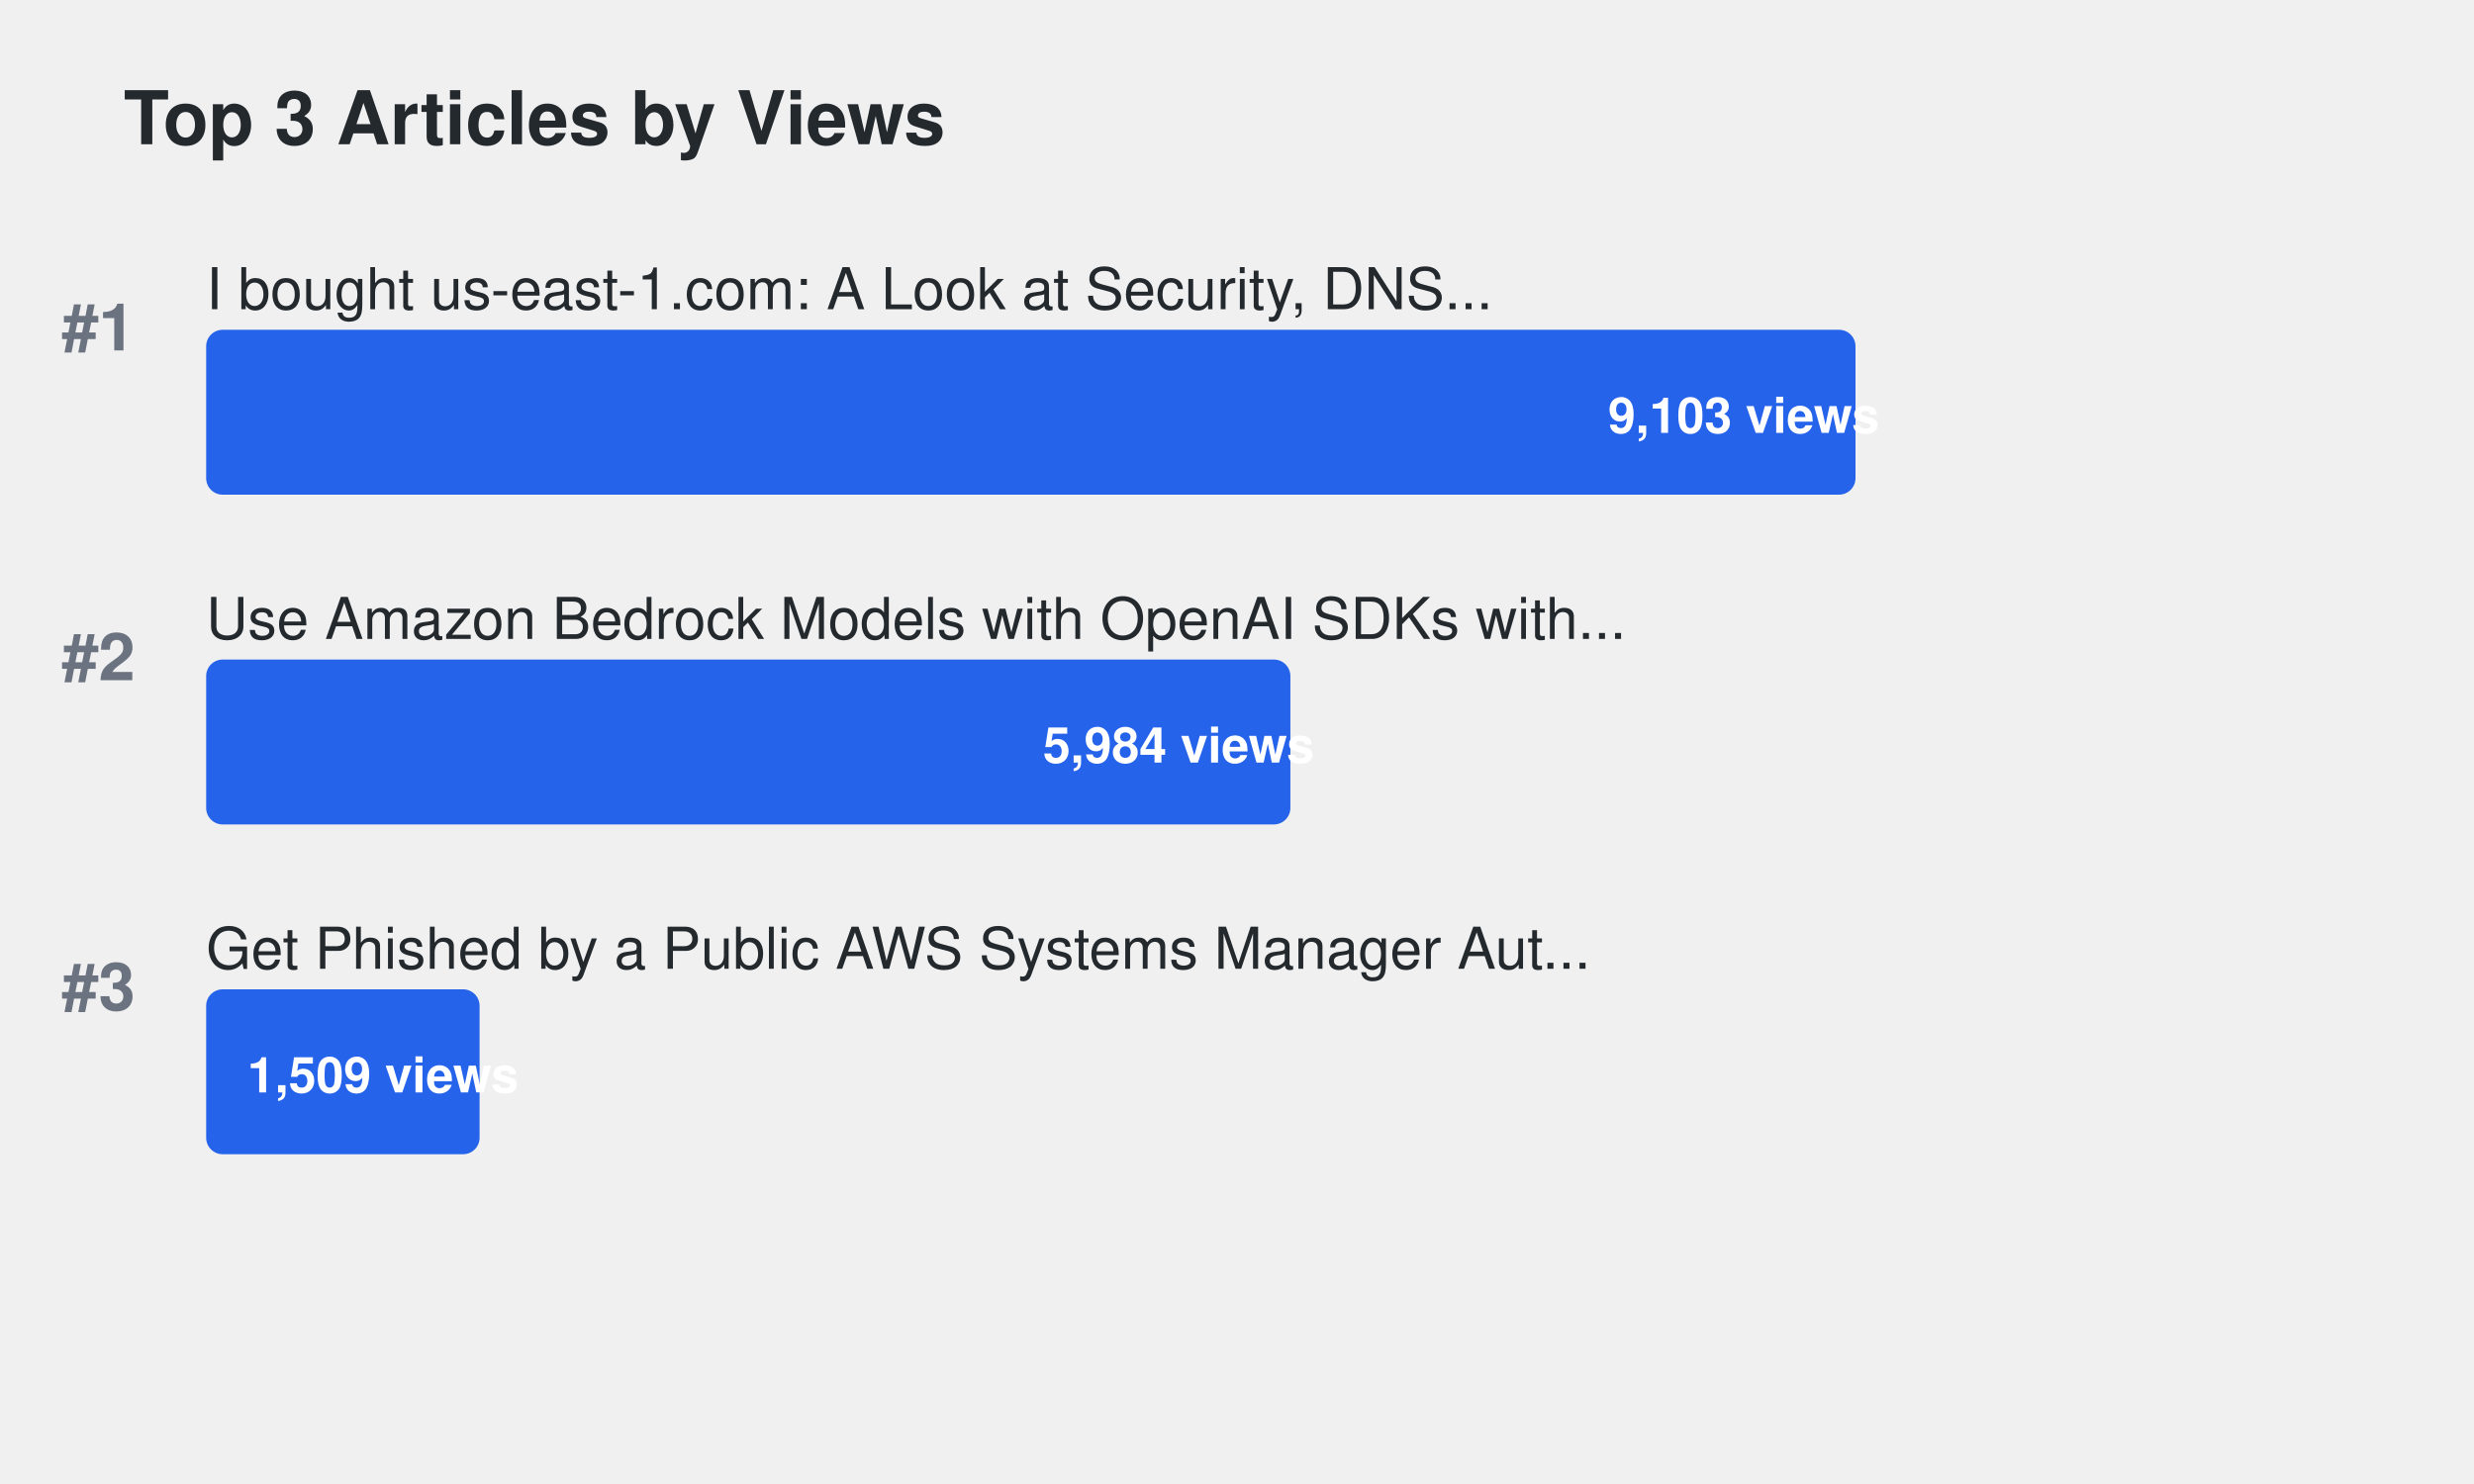
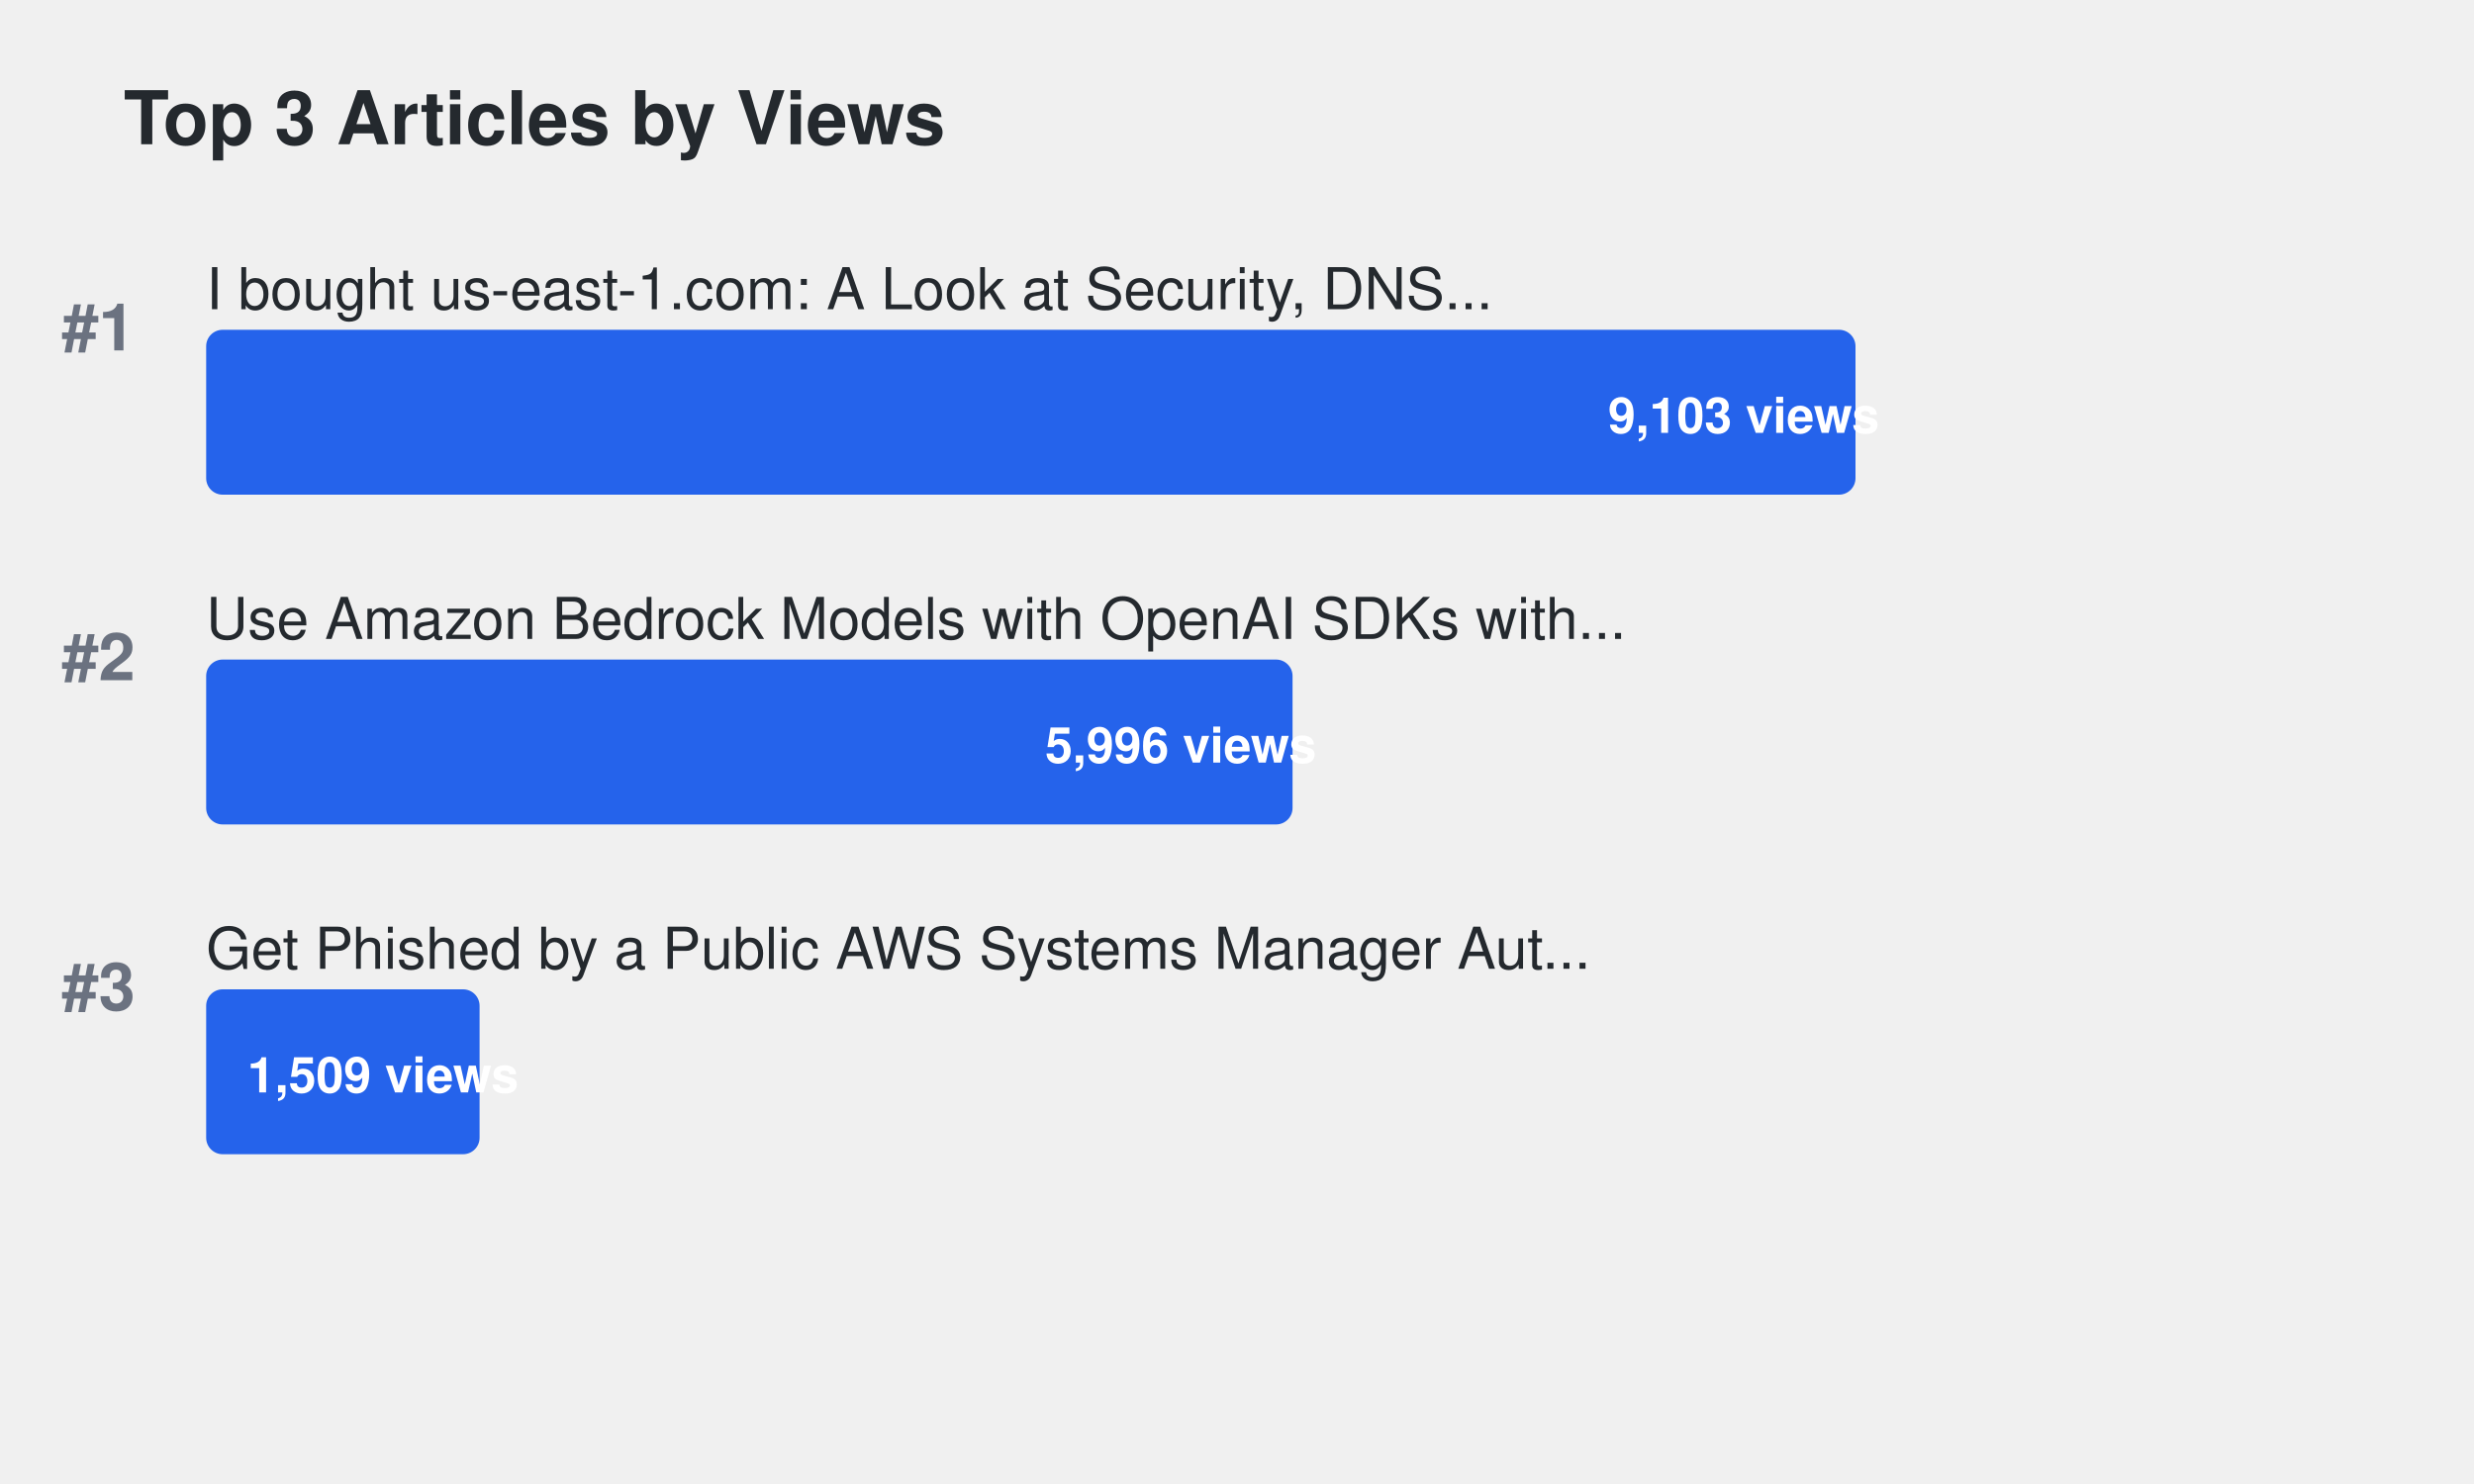
<svg xmlns="http://www.w3.org/2000/svg" width="600" height="360">
  <defs>
    <style>
.title { font-family: -apple-system, BlinkMacSystemFont, "Segoe UI", Helvetica, Arial, sans-serif; font-size: 18px; font-weight: 600; fill: #24292e; }
.article-title { font-family: -apple-system, BlinkMacSystemFont, "Segoe UI", Helvetica, Arial, sans-serif; font-size: 14px; font-weight: 500; fill: #24292e; }
.metric-value { font-family: -apple-system, BlinkMacSystemFont, "Segoe UI", Helvetica, Arial, sans-serif; font-size: 12px; font-weight: 600; fill: #ffffff; }
.rank { font-family: -apple-system, BlinkMacSystemFont, "Segoe UI", Helvetica, Arial, sans-serif; font-size: 16px; font-weight: 700; fill: #6b7280; }
.bar { rx: 4; ry: 4; }
.bar:hover { opacity: 0.8; cursor: pointer; }
a { text-decoration: none; }
a:hover .article-title { fill: #0969da; text-decoration: underline; }
a:hover .bar { opacity: 0.9; }
</style>
  </defs>
  <text x="30" y="35" class="title">Top 3 Articles by Views</text>
  <text x="15" y="85" class="rank">#1</text>
  <a href="https://dev.to/aws-builders/i-bought-us-east-1com-a-look-at-security-dns-traffic-and-protecting-aws-users-15ng" target="_blank">
    <text x="50" y="75" class="article-title">I bought us-east-1.com: A Look at Security, DNS...</text>
    <rect x="50" y="80" width="400.0" height="40" fill="#2563eb" class="bar">
</rect>
    <text x="390.0" y="105" class="metric-value" fill="#ffffff">9,103 views</text>
  </a>
  <text x="15" y="165" class="rank">#2</text>
  <a href="https://dev.to/aws-builders/use-amazon-bedrock-models-via-an-openai-api-compatible-serverless-endpoint-now-without-fixed-cost-5hf5" target="_blank">
    <text x="50" y="155" class="article-title">Use Amazon Bedrock Models with OpenAI SDKs with...</text>
-     <rect x="50" y="160" width="262.946" height="40" fill="#2563eb" class="bar">
+     <rect x="50" y="160" width="263.474" height="40" fill="#2563eb" class="bar">
</rect>
-     <text x="252.946" y="185" class="metric-value" fill="#ffffff">5,984 views</text>
+     <text x="253.474" y="185" class="metric-value" fill="#ffffff">5,996 views</text>
  </a>
  <text x="15" y="245" class="rank">#3</text>
  <a href="https://dev.to/aws-builders/get-phished-by-a-public-aws-systems-manager-automation-document-2die" target="_blank">
    <text x="50" y="235" class="article-title">Get Phished by a Public AWS Systems Manager Aut...</text>
    <rect x="50" y="240" width="66.308" height="40" fill="#2563eb" class="bar">
</rect>
    <text x="60" y="265" class="metric-value" fill="#24292e">1,509 views</text>
  </a>
</svg>
